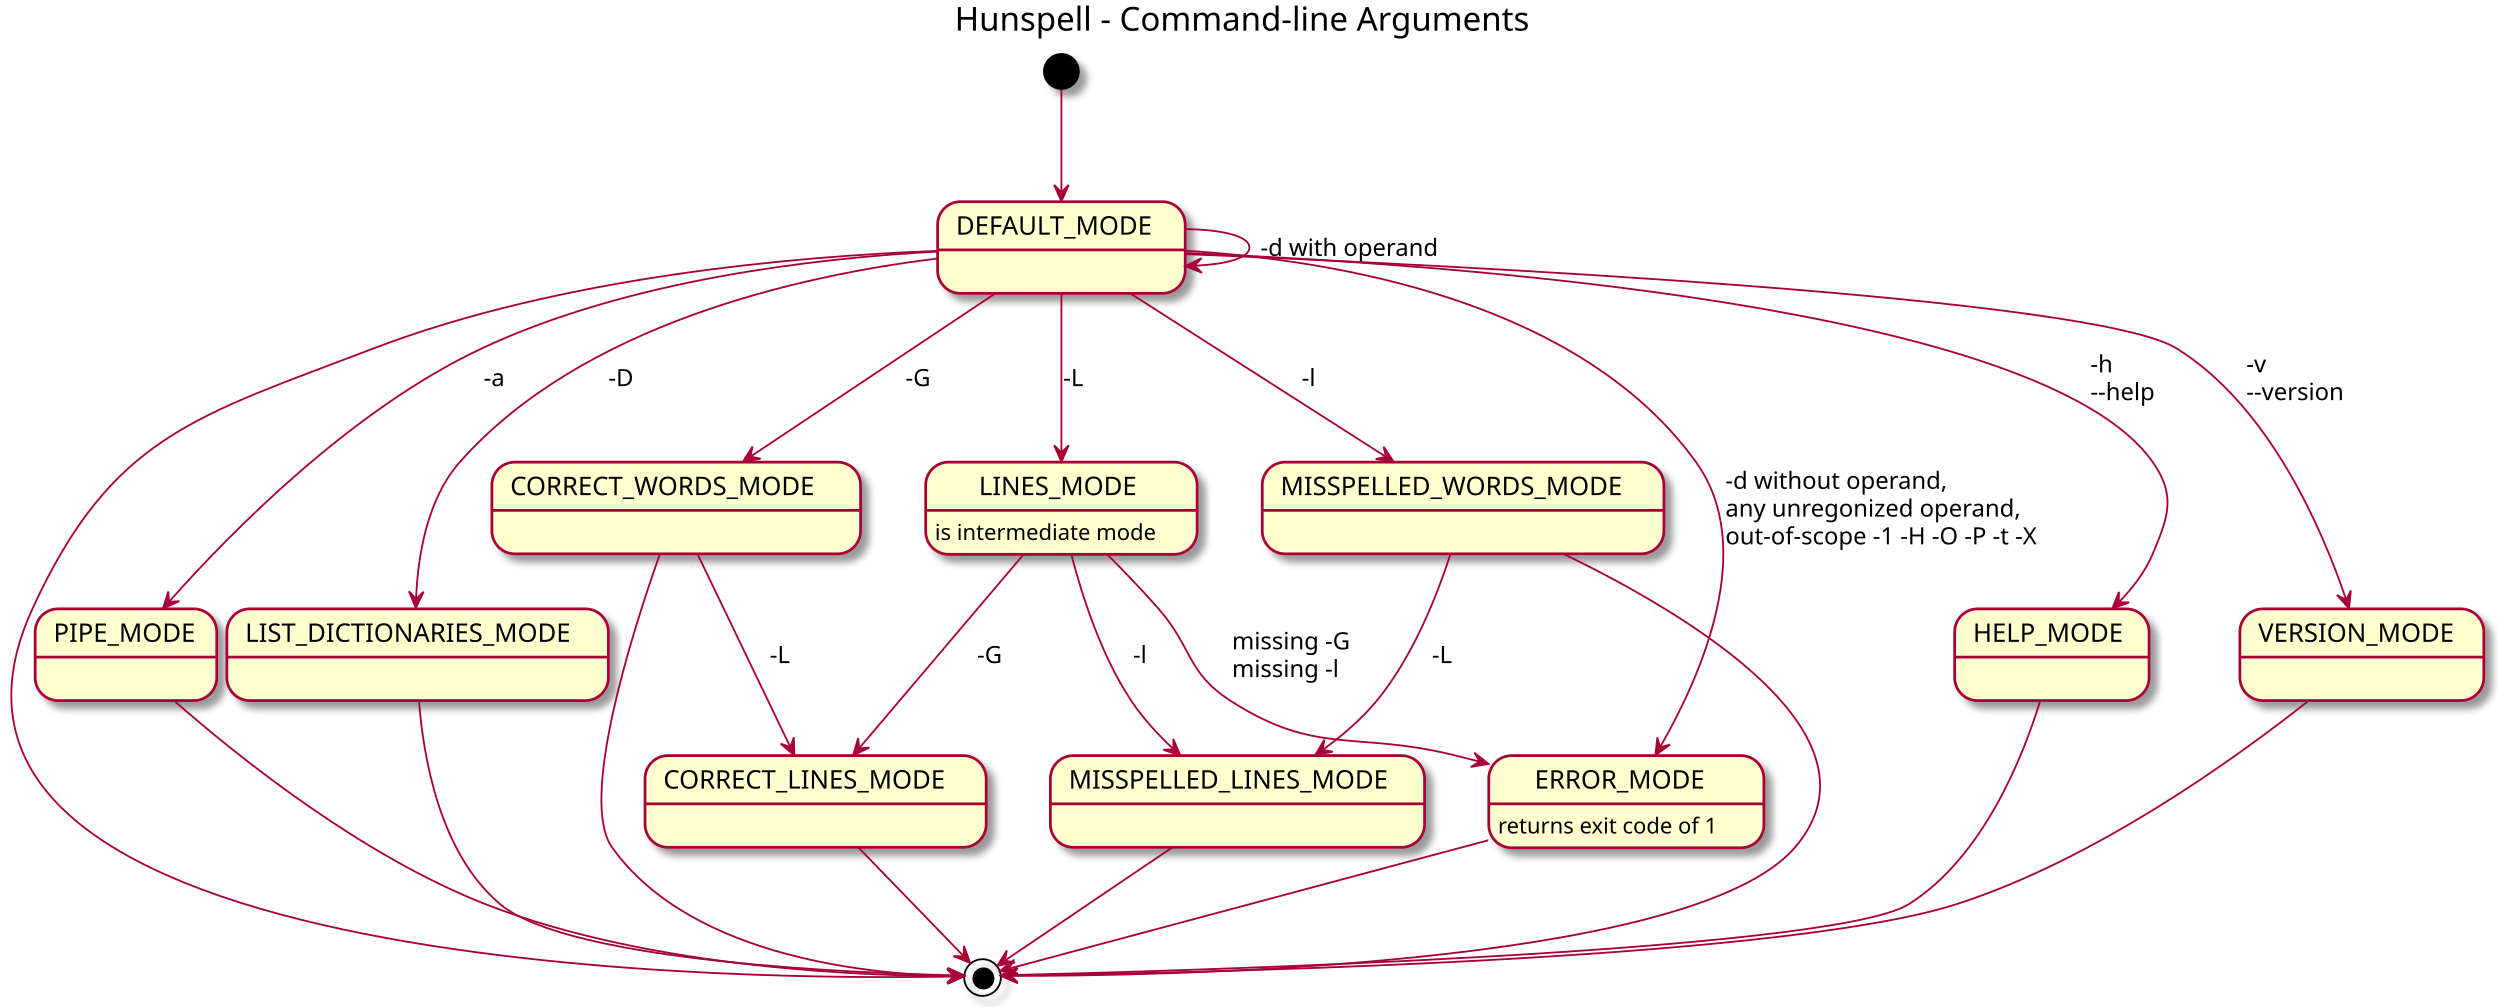
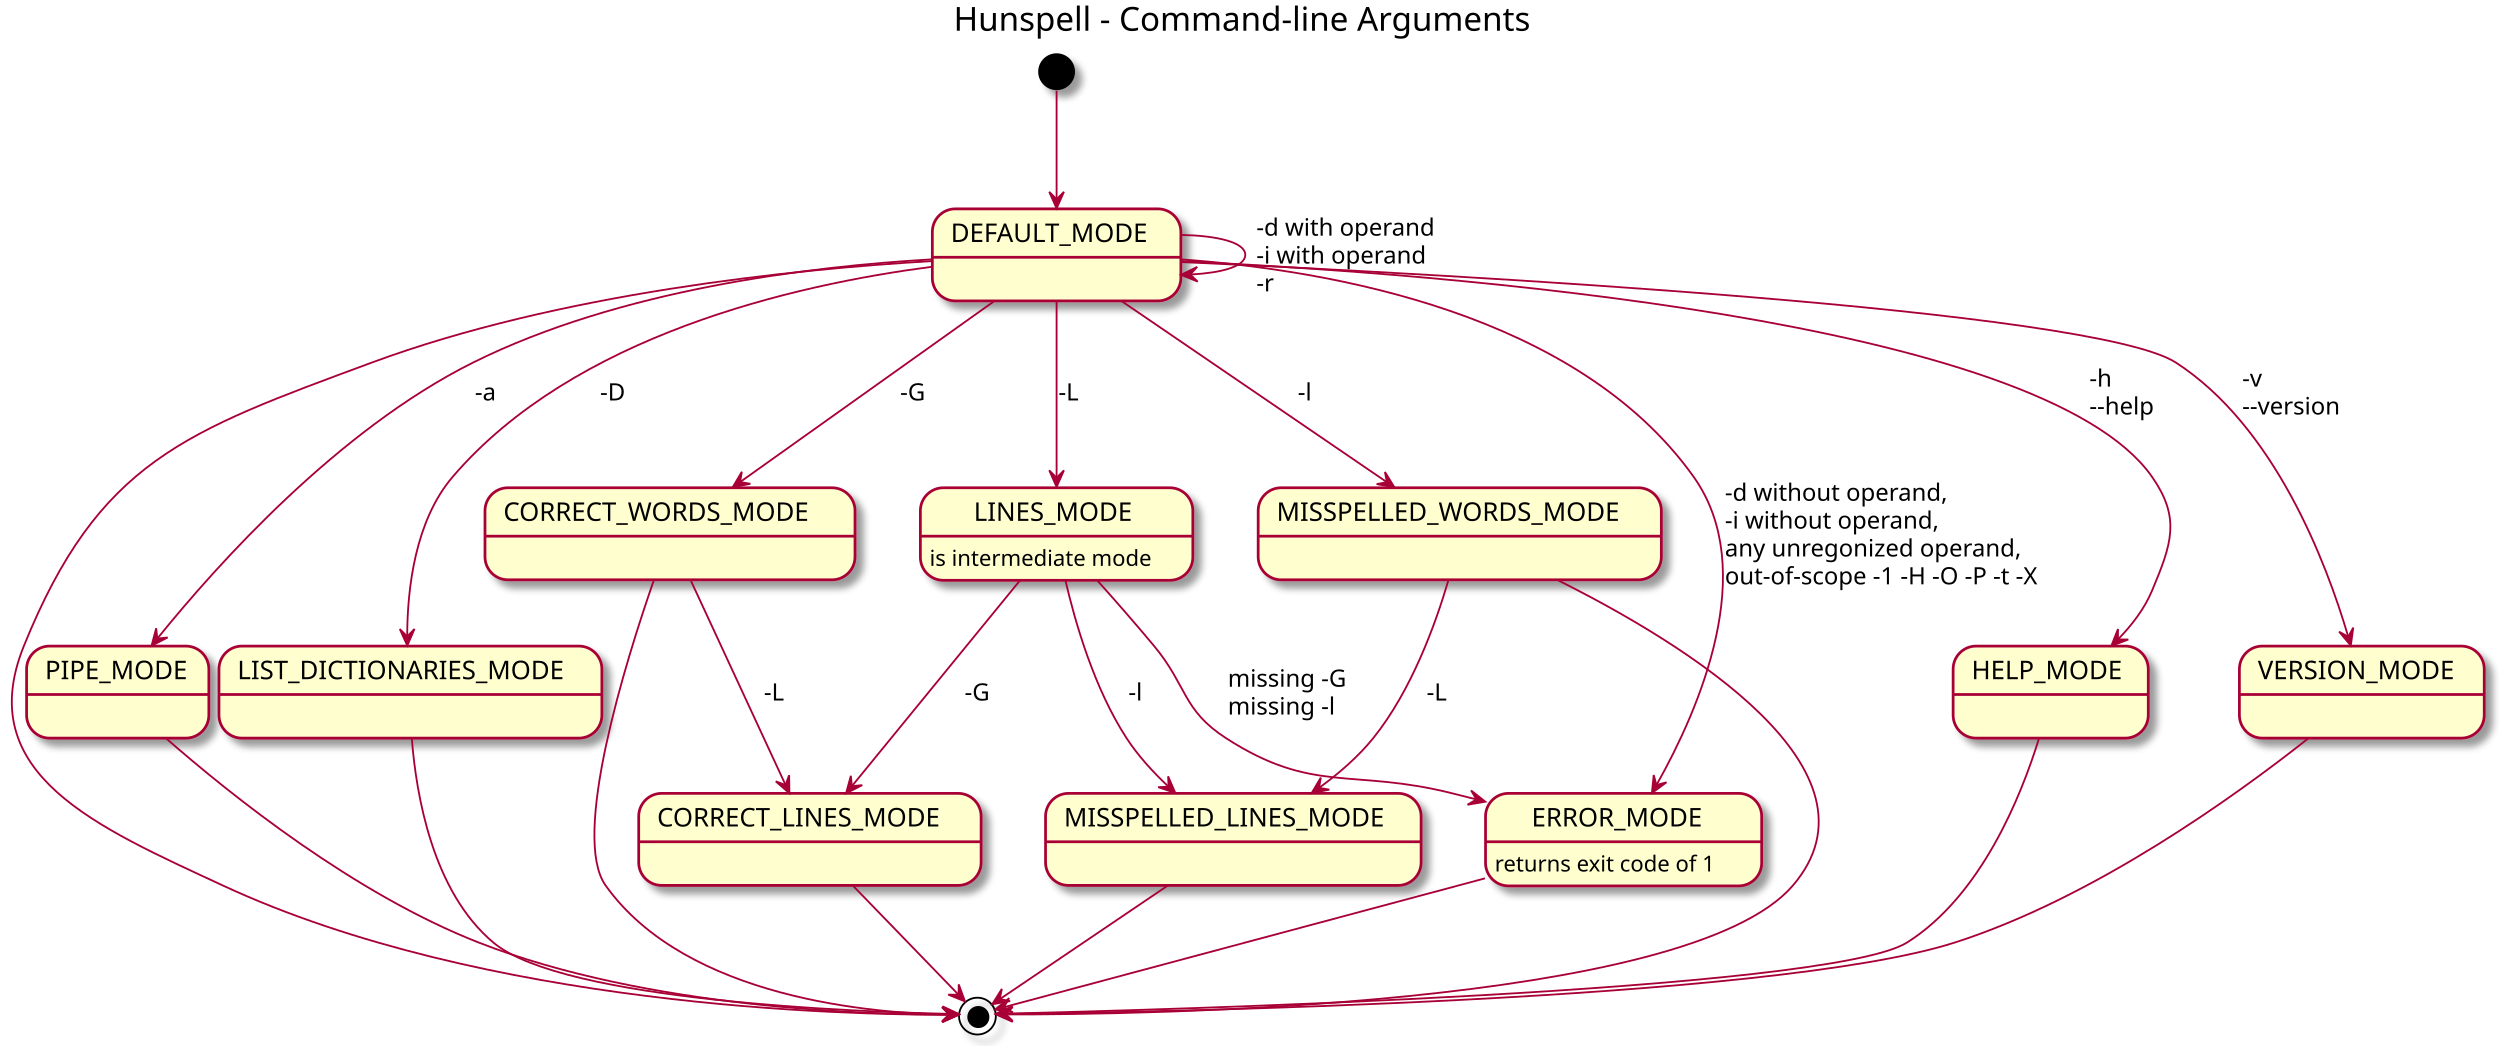
- <svg xmlns="http://www.w3.org/2000/svg" height="549px" style="width:1363px;height:549px;" version="1.1" viewBox="0 0 1363 549" width="1363px">
+ <svg xmlns="http://www.w3.org/2000/svg" height="568px" style="width:1358px;height:568px;" version="1.1" viewBox="0 0 1358 568" width="1358px">
  <defs>
    <filter height="300%" id="f1" width="300%" x="-1" y="-1">
      <feGaussianBlur result="blurOut" stdDeviation="2.0" />
      <feColorMatrix in="blurOut" result="blurOut2" type="matrix" values="0 0 0 0 0 0 0 0 0 0 0 0 0 0 0 0 0 0 .4 0" />
      <feOffset dx="4.0" dy="4.0" in="blurOut2" result="blurOut3" />
      <feBlend in="SourceGraphic" in2="blurOut3" mode="normal" />
    </filter>
  </defs>
  <g>
-     <text fill="#000000" font-family="sans-serif" font-size="18" lengthAdjust="spacingAndGlyphs" textLength="331" x="520.5" y="16.708">Hunspell - Command-line Arguments</text>
-     <ellipse cx="578.676" cy="38.953" fill="#000000" filter="url(#f1)" rx="10" ry="10" style="stroke: none; stroke-width: 1.0;" />
-     <rect fill="#FEFECE" filter="url(#f1)" height="50" rx="12.5" ry="12.5" style="stroke: #A80036; stroke-width: 1.5;" width="135" x="511.176" y="109.953" />
-     <line style="stroke: #A80036; stroke-width: 1.5;" x1="511.176" x2="646.176" y1="136.25" y2="136.25" />
-     <text fill="#000000" font-family="sans-serif" font-size="14" lengthAdjust="spacingAndGlyphs" textLength="115" x="521.176" y="127.948">DEFAULT_MODE</text>
-     <ellipse cx="535.676" cy="532.953" fill="none" filter="url(#f1)" rx="10" ry="10" style="stroke: #000000; stroke-width: 1.0;" />
-     <ellipse cx="536.176" cy="533.453" fill="#000000" rx="6" ry="6" style="stroke: none; stroke-width: 1.0;" />
-     <rect fill="#FEFECE" filter="url(#f1)" height="50" rx="12.5" ry="12.5" style="stroke: #A80036; stroke-width: 1.5;" width="99" x="19.176" y="331.953" />
-     <line style="stroke: #A80036; stroke-width: 1.5;" x1="19.176" x2="118.176" y1="358.25" y2="358.25" />
-     <text fill="#000000" font-family="sans-serif" font-size="14" lengthAdjust="spacingAndGlyphs" textLength="79" x="29.176" y="349.948">PIPE_MODE</text>
-     <rect fill="#FEFECE" filter="url(#f1)" height="50" rx="12.5" ry="12.5" style="stroke: #A80036; stroke-width: 1.5;" width="208" x="123.676" y="331.953" />
-     <line style="stroke: #A80036; stroke-width: 1.5;" x1="123.676" x2="331.676" y1="358.25" y2="358.25" />
-     <text fill="#000000" font-family="sans-serif" font-size="14" lengthAdjust="spacingAndGlyphs" textLength="188" x="133.676" y="349.948">LIST_DICTIONARIES_MODE</text>
-     <rect fill="#FEFECE" filter="url(#f1)" height="50" rx="12.5" ry="12.5" style="stroke: #A80036; stroke-width: 1.5;" width="201" x="268.176" y="251.953" />
-     <line style="stroke: #A80036; stroke-width: 1.5;" x1="268.176" x2="469.176" y1="278.25" y2="278.25" />
-     <text fill="#000000" font-family="sans-serif" font-size="14" lengthAdjust="spacingAndGlyphs" textLength="181" x="278.176" y="269.948">CORRECT_WORDS_MODE</text>
-     <rect fill="#FEFECE" filter="url(#f1)" height="50" rx="12.5" ry="12.5" style="stroke: #A80036; stroke-width: 1.5;" width="186" x="351.676" y="411.953" />
-     <line style="stroke: #A80036; stroke-width: 1.5;" x1="351.676" x2="537.676" y1="438.25" y2="438.25" />
-     <text fill="#000000" font-family="sans-serif" font-size="14" lengthAdjust="spacingAndGlyphs" textLength="166" x="361.676" y="429.948">CORRECT_LINES_MODE</text>
-     <rect fill="#FEFECE" filter="url(#f1)" height="50" rx="12.5" ry="12.5" style="stroke: #A80036; stroke-width: 1.5;" width="219" x="688.176" y="251.953" />
-     <line style="stroke: #A80036; stroke-width: 1.5;" x1="688.176" x2="907.176" y1="278.25" y2="278.25" />
-     <text fill="#000000" font-family="sans-serif" font-size="14" lengthAdjust="spacingAndGlyphs" textLength="199" x="698.176" y="269.948">MISSPELLED_WORDS_MODE</text>
-     <rect fill="#FEFECE" filter="url(#f1)" height="50" rx="12.5" ry="12.5" style="stroke: #A80036; stroke-width: 1.5;" width="204" x="572.676" y="411.953" />
-     <line style="stroke: #A80036; stroke-width: 1.5;" x1="572.676" x2="776.676" y1="438.25" y2="438.25" />
-     <text fill="#000000" font-family="sans-serif" font-size="14" lengthAdjust="spacingAndGlyphs" textLength="184" x="582.676" y="429.948">MISSPELLED_LINES_MODE</text>
-     <rect fill="#FEFECE" filter="url(#f1)" height="50.266" rx="12.5" ry="12.5" style="stroke: #A80036; stroke-width: 1.5;" width="148" x="504.676" y="251.953" />
-     <line style="stroke: #A80036; stroke-width: 1.5;" x1="504.676" x2="652.676" y1="278.25" y2="278.25" />
-     <text fill="#000000" font-family="sans-serif" font-size="14" lengthAdjust="spacingAndGlyphs" textLength="90" x="533.676" y="269.948">LINES_MODE</text>
-     <text fill="#000000" font-family="sans-serif" font-size="12" lengthAdjust="spacingAndGlyphs" textLength="128" x="509.676" y="294.389">is intermediate mode</text>
-     <rect fill="#FEFECE" filter="url(#f1)" height="50.266" rx="12.5" ry="12.5" style="stroke: #A80036; stroke-width: 1.5;" width="150" x="811.676" y="411.953" />
-     <line style="stroke: #A80036; stroke-width: 1.5;" x1="811.676" x2="961.676" y1="438.25" y2="438.25" />
-     <text fill="#000000" font-family="sans-serif" font-size="14" lengthAdjust="spacingAndGlyphs" textLength="100" x="836.676" y="429.948">ERROR_MODE</text>
-     <text fill="#000000" font-family="sans-serif" font-size="12" lengthAdjust="spacingAndGlyphs" textLength="130" x="816.676" y="454.389">returns exit code of 1</text>
-     <rect fill="#FEFECE" filter="url(#f1)" height="50" rx="12.5" ry="12.5" style="stroke: #A80036; stroke-width: 1.5;" width="106" x="1065.68" y="331.953" />
-     <line style="stroke: #A80036; stroke-width: 1.5;" x1="1065.68" x2="1171.68" y1="358.25" y2="358.25" />
-     <text fill="#000000" font-family="sans-serif" font-size="14" lengthAdjust="spacingAndGlyphs" textLength="86" x="1075.68" y="349.948">HELP_MODE</text>
-     <rect fill="#FEFECE" filter="url(#f1)" height="50" rx="12.5" ry="12.5" style="stroke: #A80036; stroke-width: 1.5;" width="133" x="1221.18" y="331.953" />
-     <line style="stroke: #A80036; stroke-width: 1.5;" x1="1221.18" x2="1354.18" y1="358.25" y2="358.25" />
-     <text fill="#000000" font-family="sans-serif" font-size="14" lengthAdjust="spacingAndGlyphs" textLength="113" x="1231.18" y="349.948">VERSION_MODE</text>
-     <path d="M578.676,48.966 C578.676,61.651 578.676,85.362 578.676,104.523 " fill="none" style="stroke: #A80036; stroke-width: 1.0;" />
-     <polygon fill="#A80036" points="578.676,109.793,582.676,100.793,578.676,104.793,574.676,100.793,578.676,109.793" style="stroke: #A80036; stroke-width: 1.0;" />
-     <path d="M646.202,124.858 C665.91,125.207 681.176,128.572 681.176,134.953 C681.176,140.736 668.639,144.041 651.619,144.87 " fill="none" style="stroke: #A80036; stroke-width: 1.0;" />
-     <polygon fill="#A80036" points="646.202,145.048,655.329,148.75,651.199,144.884,655.066,140.755,646.202,145.048" style="stroke: #A80036; stroke-width: 1.0;" />
-     <text fill="#000000" font-family="sans-serif" font-size="13" lengthAdjust="spacingAndGlyphs" textLength="102" x="687.176" y="139.52">-d with operand</text>
-     <path d="M511.071,136.772 C434.206,139.707 306.112,150.75 203.676,189.953 C106.543,227.127 61.051,237.426 17.676,331.953 C-75.55,535.12 425.101,534.325 520.266,532.372 " fill="none" style="stroke: #A80036; stroke-width: 1.0;" />
-     <polygon fill="#A80036" points="525.463,532.255,516.376,528.457,520.464,532.367,516.554,536.455,525.463,532.255" style="stroke: #A80036; stroke-width: 1.0;" />
-     <path d="M511.149,137.169 C444.97,140.685 342.671,152.438 262.676,189.953 C191.62,223.276 126.057,289.906 92.376,327.834 " fill="none" style="stroke: #A80036; stroke-width: 1.0;" />
-     <polygon fill="#A80036" points="88.822,331.862,97.775,327.758,92.129,328.112,91.775,322.466,88.822,331.862" style="stroke: #A80036; stroke-width: 1.0;" />
-     <text fill="#000000" font-family="sans-serif" font-size="13" lengthAdjust="spacingAndGlyphs" textLength="13" x="263.676" y="210.52">-a</text>
-     <path d="M94.903,382.032 C130.476,413.191 197.342,466.601 264.676,492.953 C356.814,529.013 478.285,532.216 520.472,532.154 " fill="none" style="stroke: #A80036; stroke-width: 1.0;" />
-     <polygon fill="#A80036" points="525.664,532.129,516.645,528.173,520.664,532.153,516.683,536.173,525.664,532.129" style="stroke: #A80036; stroke-width: 1.0;" />
-     <path d="M510.871,140.954 C436.015,150.216 317.31,176.629 250.676,251.953 C232.679,272.298 227.763,303.536 226.841,326.468 " fill="none" style="stroke: #A80036; stroke-width: 1.0;" />
-     <polygon fill="#A80036" points="226.697,331.52,230.952,322.638,226.84,326.522,222.956,322.409,226.697,331.52" style="stroke: #A80036; stroke-width: 1.0;" />
-     <text fill="#000000" font-family="sans-serif" font-size="13" lengthAdjust="spacingAndGlyphs" textLength="15" x="331.676" y="210.52">-D</text>
-     <path d="M228.434,382.128 C230.792,412.885 239.746,465.322 272.676,492.953 C310.717,524.873 470.594,530.687 520.636,531.729 " fill="none" style="stroke: #A80036; stroke-width: 1.0;" />
-     <polygon fill="#A80036" points="525.658,531.825,516.736,527.654,520.659,531.73,516.583,535.652,525.658,531.825" style="stroke: #A80036; stroke-width: 1.0;" />
-     <path d="M542.576,160.02 C505.614,184.661 448.258,222.899 409.624,248.654 " fill="none" style="stroke: #A80036; stroke-width: 1.0;" />
-     <polygon fill="#A80036" points="405.008,251.732,414.715,250.069,409.168,248.959,410.278,243.412,405.008,251.732" style="stroke: #A80036; stroke-width: 1.0;" />
-     <text fill="#000000" font-family="sans-serif" font-size="13" lengthAdjust="spacingAndGlyphs" textLength="15" x="493.676" y="210.52">-G</text>
-     <path d="M380.385,302.294 C393.981,330.56 416.385,377.136 430.832,407.17 " fill="none" style="stroke: #A80036; stroke-width: 1.0;" />
-     <polygon fill="#A80036" points="433.079,411.843,432.783,401.999,430.912,407.337,425.573,405.466,433.079,411.843" style="stroke: #A80036; stroke-width: 1.0;" />
-     <text fill="#000000" font-family="sans-serif" font-size="13" lengthAdjust="spacingAndGlyphs" textLength="12" x="419.676" y="361.52">-L</text>
-     <path d="M359.692,302.278 C344.163,346.21 315.621,436.588 333.676,461.953 C377.782,523.916 480.711,531.533 520.028,532.105 " fill="none" style="stroke: #A80036; stroke-width: 1.0;" />
-     <polygon fill="#A80036" points="525.353,532.144,516.383,528.078,520.353,532.107,516.323,536.077,525.353,532.144" style="stroke: #A80036; stroke-width: 1.0;" />
-     <path d="M468.111,462.16 C486.595,481.254 511.49,506.969 525.319,521.254 " fill="none" style="stroke: #A80036; stroke-width: 1.0;" />
-     <polygon fill="#A80036" points="528.911,524.965,525.526,515.716,525.433,521.372,519.777,521.28,528.911,524.965" style="stroke: #A80036; stroke-width: 1.0;" />
-     <path d="M616.324,160.02 C655.027,184.761 715.171,223.21 755.464,248.968 " fill="none" style="stroke: #A80036; stroke-width: 1.0;" />
-     <polygon fill="#A80036" points="759.787,251.732,754.358,243.515,755.574,249.039,750.049,250.255,759.787,251.732" style="stroke: #A80036; stroke-width: 1.0;" />
-     <text fill="#000000" font-family="sans-serif" font-size="13" lengthAdjust="spacingAndGlyphs" textLength="9" x="709.676" y="210.52">-l</text>
-     <path d="M790.757,302.239 C783.477,324.691 770.321,358.09 750.676,381.953 C742.412,391.992 731.85,401.048 721.247,408.75 " fill="none" style="stroke: #A80036; stroke-width: 1.0;" />
-     <polygon fill="#A80036" points="717.027,411.744,726.681,409.796,721.104,408.85,722.05,403.273,717.027,411.744" style="stroke: #A80036; stroke-width: 1.0;" />
-     <text fill="#000000" font-family="sans-serif" font-size="13" lengthAdjust="spacingAndGlyphs" textLength="12" x="780.676" y="361.52">-L</text>
-     <path d="M638.88,462.16 C608.967,482.389 568.063,510.051 547.914,523.677 " fill="none" style="stroke: #A80036; stroke-width: 1.0;" />
-     <polygon fill="#A80036" points="543.712,526.519,553.408,524.792,547.854,523.718,548.928,518.164,543.712,526.519" style="stroke: #A80036; stroke-width: 1.0;" />
-     <path d="M852.573,302.044 C923.045,336.226 1030.42,401.397 978.676,461.953 C921.741,528.592 622.33,532.16 550.96,532.052 " fill="none" style="stroke: #A80036; stroke-width: 1.0;" />
-     <polygon fill="#A80036" points="545.854,532.037,554.842,536.063,550.854,532.051,554.865,528.063,545.854,532.037" style="stroke: #A80036; stroke-width: 1.0;" />
-     <path d="M578.676,160.02 C578.676,183.96 578.676,220.733 578.676,246.426 " fill="none" style="stroke: #A80036; stroke-width: 1.0;" />
-     <polygon fill="#A80036" points="578.676,251.732,582.676,242.732,578.676,246.732,574.676,242.732,578.676,251.732" style="stroke: #A80036; stroke-width: 1.0;" />
-     <text fill="#000000" font-family="sans-serif" font-size="13" lengthAdjust="spacingAndGlyphs" textLength="12" x="579.676" y="210.52">-L</text>
-     <path d="M558.033,302.294 C533.863,330.792 493.908,377.904 468.461,407.909 " fill="none" style="stroke: #A80036; stroke-width: 1.0;" />
-     <polygon fill="#A80036" points="465.124,411.843,473.995,407.566,468.358,408.03,467.894,402.392,465.124,411.843" style="stroke: #A80036; stroke-width: 1.0;" />
-     <text fill="#000000" font-family="sans-serif" font-size="13" lengthAdjust="spacingAndGlyphs" textLength="15" x="532.676" y="361.52">-G</text>
-     <path d="M584.063,302.149 C589.749,324.235 600.206,357.124 616.676,381.953 C622.951,391.412 631.205,400.382 639.511,408.196 " fill="none" style="stroke: #A80036; stroke-width: 1.0;" />
-     <polygon fill="#A80036" points="643.584,411.937,639.662,402.903,639.902,408.555,634.25,408.795,643.584,411.937" style="stroke: #A80036; stroke-width: 1.0;" />
-     <text fill="#000000" font-family="sans-serif" font-size="13" lengthAdjust="spacingAndGlyphs" textLength="9" x="617.676" y="361.52">-l</text>
-     <path d="M603.556,302.123 C612.642,311.253 622.849,321.873 631.676,331.953 C650.244,353.155 647.007,366.655 670.676,381.953 C717.934,412.497 739.1,398.256 793.676,411.953 C797.861,413.003 802.15,414.086 806.479,415.185 " fill="none" style="stroke: #A80036; stroke-width: 1.0;" />
-     <polygon fill="#A80036" points="811.576,416.481,803.84,410.385,806.73,415.248,801.868,418.139,811.576,416.481" style="stroke: #A80036; stroke-width: 1.0;" />
-     <text fill="#000000" font-family="sans-serif" font-size="13" lengthAdjust="spacingAndGlyphs" textLength="70" x="671.676" y="354.02">missing -G</text>
-     <text fill="#000000" font-family="sans-serif" font-size="13" lengthAdjust="spacingAndGlyphs" textLength="64" x="671.676" y="369.153">missing -l</text>
-     <path d="M646.181,137.928 C789.043,143.765 1113.79,166.37 1173.68,251.953 C1186.42,270.161 1182.27,281.462 1173.68,301.953 C1169.58,311.709 1162.77,320.589 1155.31,328.204 " fill="none" style="stroke: #A80036; stroke-width: 1.0;" />
-     <polygon fill="#A80036" points="1151.61,331.84,1160.836,328.394,1155.18,328.339,1155.235,322.683,1151.61,331.84" style="stroke: #A80036; stroke-width: 1.0;" />
-     <text fill="#000000" font-family="sans-serif" font-size="13" lengthAdjust="spacingAndGlyphs" textLength="13" x="1139.68" y="203.02">-h</text>
-     <text fill="#000000" font-family="sans-serif" font-size="13" lengthAdjust="spacingAndGlyphs" textLength="38" x="1139.68" y="218.153">--help</text>
-     <path d="M1112.31,382.095 C1102.62,413.587 1080.88,467.64 1040.68,492.953 C998.257,519.665 630.738,529.733 550.928,531.615 " fill="none" style="stroke: #A80036; stroke-width: 1.0;" />
-     <polygon fill="#A80036" points="545.687,531.736,554.777,535.527,550.686,531.62,554.592,527.529,545.687,531.736" style="stroke: #A80036; stroke-width: 1.0;" />
-     <path d="M646.212,138.534 C795.033,144.708 1141.63,161.935 1186.68,189.953 C1237.12,221.326 1265.96,288.083 1279.04,326.7 " fill="none" style="stroke: #A80036; stroke-width: 1.0;" />
-     <polygon fill="#A80036" points="1280.71,331.726,1281.677,321.925,1279.138,326.98,1274.083,324.44,1280.71,331.726" style="stroke: #A80036; stroke-width: 1.0;" />
-     <text fill="#000000" font-family="sans-serif" font-size="13" lengthAdjust="spacingAndGlyphs" textLength="13" x="1224.68" y="203.02">-v</text>
-     <text fill="#000000" font-family="sans-serif" font-size="13" lengthAdjust="spacingAndGlyphs" textLength="58" x="1224.68" y="218.153">--version</text>
-     <path d="M1258.49,382.173 C1218.22,414.018 1142.01,468.75 1066.68,492.953 C966.967,524.985 627.745,530.867 551.136,531.795 " fill="none" style="stroke: #A80036; stroke-width: 1.0;" />
-     <polygon fill="#A80036" points="545.692,531.858,554.737,535.755,550.692,531.801,554.646,527.756,545.692,531.858" style="stroke: #A80036; stroke-width: 1.0;" />
-     <path d="M646.498,136.718 C727.893,141.731 861.314,163.881 924.676,251.953 C958.267,298.642 927.554,368.31 905.186,407.15 " fill="none" style="stroke: #A80036; stroke-width: 1.0;" />
-     <polygon fill="#A80036" points="902.504,411.73,910.502,405.983,905.029,407.415,903.598,401.942,902.504,411.73" style="stroke: #A80036; stroke-width: 1.0;" />
-     <text fill="#000000" font-family="sans-serif" font-size="13" lengthAdjust="spacingAndGlyphs" textLength="127" x="940.676" y="266.52">-d without operand,</text>
-     <text fill="#000000" font-family="sans-serif" font-size="13" lengthAdjust="spacingAndGlyphs" textLength="169" x="940.676" y="281.653">any unregonized operand,</text>
-     <text fill="#000000" font-family="sans-serif" font-size="13" lengthAdjust="spacingAndGlyphs" textLength="186" x="940.676" y="296.786">out-of-scope -1 -H -O -P -t -X</text>
-     <path d="M811.378,458.118 C726.208,480.928 593.69,516.417 550.106,528.089 " fill="none" style="stroke: #A80036; stroke-width: 1.0;" />
-     <polygon fill="#A80036" points="545.241,529.392,554.97,530.926,550.071,528.097,552.899,523.198,545.241,529.392" style="stroke: #A80036; stroke-width: 1.0;" />
+     <text fill="#000000" font-family="sans-serif" font-size="18" lengthAdjust="spacingAndGlyphs" textLength="331" x="518" y="16.708">Hunspell - Command-line Arguments</text>
+     <ellipse cx="573.943" cy="38.953" fill="#000000" filter="url(#f1)" rx="10" ry="10" style="stroke: none; stroke-width: 1.0;" />
+     <rect fill="#FEFECE" filter="url(#f1)" height="50" rx="12.5" ry="12.5" style="stroke: #A80036; stroke-width: 1.5;" width="135" x="506.443" y="113.453" />
+     <line style="stroke: #A80036; stroke-width: 1.5;" x1="506.443" x2="641.443" y1="139.75" y2="139.75" />
+     <text fill="#000000" font-family="sans-serif" font-size="14" lengthAdjust="spacingAndGlyphs" textLength="115" x="516.443" y="131.448">DEFAULT_MODE</text>
+     <ellipse cx="530.943" cy="551.953" fill="none" filter="url(#f1)" rx="10" ry="10" style="stroke: #000000; stroke-width: 1.0;" />
+     <ellipse cx="531.443" cy="552.453" fill="#000000" rx="6" ry="6" style="stroke: none; stroke-width: 1.0;" />
+     <rect fill="#FEFECE" filter="url(#f1)" height="50" rx="12.5" ry="12.5" style="stroke: #A80036; stroke-width: 1.5;" width="99" x="14.443" y="350.953" />
+     <line style="stroke: #A80036; stroke-width: 1.5;" x1="14.443" x2="113.443" y1="377.25" y2="377.25" />
+     <text fill="#000000" font-family="sans-serif" font-size="14" lengthAdjust="spacingAndGlyphs" textLength="79" x="24.443" y="368.948">PIPE_MODE</text>
+     <rect fill="#FEFECE" filter="url(#f1)" height="50" rx="12.5" ry="12.5" style="stroke: #A80036; stroke-width: 1.5;" width="208" x="118.943" y="350.953" />
+     <line style="stroke: #A80036; stroke-width: 1.5;" x1="118.943" x2="326.943" y1="377.25" y2="377.25" />
+     <text fill="#000000" font-family="sans-serif" font-size="14" lengthAdjust="spacingAndGlyphs" textLength="188" x="128.943" y="368.948">LIST_DICTIONARIES_MODE</text>
+     <rect fill="#FEFECE" filter="url(#f1)" height="50" rx="12.5" ry="12.5" style="stroke: #A80036; stroke-width: 1.5;" width="201" x="263.443" y="264.953" />
+     <line style="stroke: #A80036; stroke-width: 1.5;" x1="263.443" x2="464.443" y1="291.25" y2="291.25" />
+     <text fill="#000000" font-family="sans-serif" font-size="14" lengthAdjust="spacingAndGlyphs" textLength="181" x="273.443" y="282.948">CORRECT_WORDS_MODE</text>
+     <rect fill="#FEFECE" filter="url(#f1)" height="50" rx="12.5" ry="12.5" style="stroke: #A80036; stroke-width: 1.5;" width="186" x="346.943" y="430.953" />
+     <line style="stroke: #A80036; stroke-width: 1.5;" x1="346.943" x2="532.943" y1="457.25" y2="457.25" />
+     <text fill="#000000" font-family="sans-serif" font-size="14" lengthAdjust="spacingAndGlyphs" textLength="166" x="356.943" y="448.948">CORRECT_LINES_MODE</text>
+     <rect fill="#FEFECE" filter="url(#f1)" height="50" rx="12.5" ry="12.5" style="stroke: #A80036; stroke-width: 1.5;" width="219" x="683.443" y="264.953" />
+     <line style="stroke: #A80036; stroke-width: 1.5;" x1="683.443" x2="902.443" y1="291.25" y2="291.25" />
+     <text fill="#000000" font-family="sans-serif" font-size="14" lengthAdjust="spacingAndGlyphs" textLength="199" x="693.443" y="282.948">MISSPELLED_WORDS_MODE</text>
+     <rect fill="#FEFECE" filter="url(#f1)" height="50" rx="12.5" ry="12.5" style="stroke: #A80036; stroke-width: 1.5;" width="204" x="567.943" y="430.953" />
+     <line style="stroke: #A80036; stroke-width: 1.5;" x1="567.943" x2="771.943" y1="457.25" y2="457.25" />
+     <text fill="#000000" font-family="sans-serif" font-size="14" lengthAdjust="spacingAndGlyphs" textLength="184" x="577.943" y="448.948">MISSPELLED_LINES_MODE</text>
+     <rect fill="#FEFECE" filter="url(#f1)" height="50.266" rx="12.5" ry="12.5" style="stroke: #A80036; stroke-width: 1.5;" width="148" x="499.943" y="264.953" />
+     <line style="stroke: #A80036; stroke-width: 1.5;" x1="499.943" x2="647.943" y1="291.25" y2="291.25" />
+     <text fill="#000000" font-family="sans-serif" font-size="14" lengthAdjust="spacingAndGlyphs" textLength="90" x="528.943" y="282.948">LINES_MODE</text>
+     <text fill="#000000" font-family="sans-serif" font-size="12" lengthAdjust="spacingAndGlyphs" textLength="128" x="504.943" y="307.389">is intermediate mode</text>
+     <rect fill="#FEFECE" filter="url(#f1)" height="50.266" rx="12.5" ry="12.5" style="stroke: #A80036; stroke-width: 1.5;" width="150" x="806.943" y="430.953" />
+     <line style="stroke: #A80036; stroke-width: 1.5;" x1="806.943" x2="956.943" y1="457.25" y2="457.25" />
+     <text fill="#000000" font-family="sans-serif" font-size="14" lengthAdjust="spacingAndGlyphs" textLength="100" x="831.943" y="448.948">ERROR_MODE</text>
+     <text fill="#000000" font-family="sans-serif" font-size="12" lengthAdjust="spacingAndGlyphs" textLength="130" x="811.943" y="473.389">returns exit code of 1</text>
+     <rect fill="#FEFECE" filter="url(#f1)" height="50" rx="12.5" ry="12.5" style="stroke: #A80036; stroke-width: 1.5;" width="106" x="1060.94" y="350.953" />
+     <line style="stroke: #A80036; stroke-width: 1.5;" x1="1060.94" x2="1166.94" y1="377.25" y2="377.25" />
+     <text fill="#000000" font-family="sans-serif" font-size="14" lengthAdjust="spacingAndGlyphs" textLength="86" x="1070.94" y="368.948">HELP_MODE</text>
+     <rect fill="#FEFECE" filter="url(#f1)" height="50" rx="12.5" ry="12.5" style="stroke: #A80036; stroke-width: 1.5;" width="133" x="1216.44" y="350.953" />
+     <line style="stroke: #A80036; stroke-width: 1.5;" x1="1216.44" x2="1349.44" y1="377.25" y2="377.25" />
+     <text fill="#000000" font-family="sans-serif" font-size="14" lengthAdjust="spacingAndGlyphs" textLength="113" x="1226.44" y="368.948">VERSION_MODE</text>
+     <path d="M573.943,49.302 C573.943,62.69 573.943,87.921 573.943,107.97 " fill="none" style="stroke: #A80036; stroke-width: 1.0;" />
+     <polygon fill="#A80036" points="573.943,113.209,577.943,104.209,573.943,108.209,569.943,104.209,573.943,113.209" style="stroke: #A80036; stroke-width: 1.0;" />
+     <path d="M641.469,127.611 C661.177,127.985 676.443,131.599 676.443,138.453 C676.443,144.664 663.905,148.215 646.886,149.105 " fill="none" style="stroke: #A80036; stroke-width: 1.0;" />
+     <polygon fill="#A80036" points="641.469,149.295,650.604,152.976,646.466,149.119,650.323,144.981,641.469,149.295" style="stroke: #A80036; stroke-width: 1.0;" />
+     <text fill="#000000" font-family="sans-serif" font-size="13" lengthAdjust="spacingAndGlyphs" textLength="102" x="682.443" y="128.02">-d with operand</text>
+     <text fill="#000000" font-family="sans-serif" font-size="13" lengthAdjust="spacingAndGlyphs" textLength="98" x="682.443" y="143.153">-i with operand</text>
+     <text fill="#000000" font-family="sans-serif" font-size="13" lengthAdjust="spacingAndGlyphs" textLength="10" x="682.443" y="158.286">-r</text>
+     <path d="M506.409,141.806 C430.28,146.283 303.845,159.273 201.943,196.953 C100.314,234.532 53.578,250.507 12.943,350.953 C-15.226,420.586 52.822,449.302 120.943,480.953 C263.396,547.142 459.79,551.388 515.6,551.17 " fill="none" style="stroke: #A80036; stroke-width: 1.0;" />
+     <polygon fill="#A80036" points="520.845,551.134,511.818,547.196,515.845,551.168,511.873,555.196,520.845,551.134" style="stroke: #A80036; stroke-width: 1.0;" />
+     <path d="M506.182,140.882 C439.551,144.719 336.544,157.295 256.943,196.953 C183.725,233.431 118.316,306.239 85.749,346.516 " fill="none" style="stroke: #A80036; stroke-width: 1.0;" />
+     <polygon fill="#A80036" points="82.321,350.785,91.074,346.271,85.451,346.886,84.836,341.263,82.321,350.785" style="stroke: #A80036; stroke-width: 1.0;" />
+     <text fill="#000000" font-family="sans-serif" font-size="13" lengthAdjust="spacingAndGlyphs" textLength="13" x="257.943" y="217.52">-a</text>
+     <path d="M90.169,401.032 C125.742,432.191 192.609,485.601 259.943,511.953 C352.081,548.013 473.552,551.216 515.738,551.154 " fill="none" style="stroke: #A80036; stroke-width: 1.0;" />
+     <polygon fill="#A80036" points="520.931,551.129,511.912,547.173,515.931,551.153,511.95,555.173,520.931,551.129" style="stroke: #A80036; stroke-width: 1.0;" />
+     <path d="M506.121,144.919 C430.963,154.748 311.709,182.219 245.943,258.953 C225.487,282.821 221.273,319.633 221.189,345.367 " fill="none" style="stroke: #A80036; stroke-width: 1.0;" />
+     <polygon fill="#A80036" points="221.23,350.682,225.161,341.651,221.191,345.682,217.161,341.713,221.23,350.682" style="stroke: #A80036; stroke-width: 1.0;" />
+     <text fill="#000000" font-family="sans-serif" font-size="13" lengthAdjust="spacingAndGlyphs" textLength="15" x="325.943" y="217.52">-D</text>
+     <path d="M223.701,401.128 C226.058,431.885 235.013,484.322 267.943,511.953 C305.983,543.873 465.861,549.687 515.903,550.729 " fill="none" style="stroke: #A80036; stroke-width: 1.0;" />
+     <polygon fill="#A80036" points="520.925,550.825,512.003,546.654,515.926,550.73,511.85,554.652,520.925,550.825" style="stroke: #A80036; stroke-width: 1.0;" />
+     <path d="M540.203,163.473 C502.504,190.311 441.601,233.668 402.17,261.739 " fill="none" style="stroke: #A80036; stroke-width: 1.0;" />
+     <polygon fill="#A80036" points="397.948,264.745,407.599,262.783,402.021,261.845,402.959,256.267,397.948,264.745" style="stroke: #A80036; stroke-width: 1.0;" />
+     <text fill="#000000" font-family="sans-serif" font-size="13" lengthAdjust="spacingAndGlyphs" textLength="15" x="488.943" y="217.52">-G</text>
+     <path d="M375.157,315.152 C388.836,344.669 411.936,394.516 426.539,426.028 " fill="none" style="stroke: #A80036; stroke-width: 1.0;" />
+     <polygon fill="#A80036" points="428.807,430.922,428.653,421.075,426.705,426.385,421.394,424.438,428.807,430.922" style="stroke: #A80036; stroke-width: 1.0;" />
+     <text fill="#000000" font-family="sans-serif" font-size="13" lengthAdjust="spacingAndGlyphs" textLength="12" x="414.943" y="380.52">-L</text>
+     <path d="M355.217,315.019 C339.598,359.983 310.173,454.584 328.943,480.953 C373.049,542.916 475.977,550.533 515.295,551.105 " fill="none" style="stroke: #A80036; stroke-width: 1.0;" />
+     <polygon fill="#A80036" points="520.62,551.144,511.65,547.078,515.62,551.107,511.591,555.077,520.62,551.144" style="stroke: #A80036; stroke-width: 1.0;" />
+     <path d="M463.378,481.16 C481.862,500.254 506.757,525.969 520.585,540.254 " fill="none" style="stroke: #A80036; stroke-width: 1.0;" />
+     <polygon fill="#A80036" points="524.178,543.965,520.791,534.717,520.7,540.373,515.044,540.282,524.178,543.965" style="stroke: #A80036; stroke-width: 1.0;" />
+     <path d="M609.129,163.473 C648.523,190.365 712.214,233.843 753.327,261.909 " fill="none" style="stroke: #A80036; stroke-width: 1.0;" />
+     <polygon fill="#A80036" points="757.481,264.745,752.303,256.367,753.352,261.926,747.793,262.974,757.481,264.745" style="stroke: #A80036; stroke-width: 1.0;" />
+     <text fill="#000000" font-family="sans-serif" font-size="13" lengthAdjust="spacingAndGlyphs" textLength="9" x="704.943" y="217.52">-l</text>
+     <path d="M786.739,315.29 C779.777,339.038 766.665,375.245 745.943,400.953 C737.783,411.077 727.26,420.164 716.661,427.869 " fill="none" style="stroke: #A80036; stroke-width: 1.0;" />
+     <polygon fill="#A80036" points="712.441,430.864,722.096,428.918,716.519,427.971,717.466,422.394,712.441,430.864" style="stroke: #A80036; stroke-width: 1.0;" />
+     <text fill="#000000" font-family="sans-serif" font-size="13" lengthAdjust="spacingAndGlyphs" textLength="12" x="774.943" y="380.52">-L</text>
+     <path d="M634.147,481.16 C604.234,501.389 563.33,529.051 543.181,542.677 " fill="none" style="stroke: #A80036; stroke-width: 1.0;" />
+     <polygon fill="#A80036" points="538.979,545.519,548.675,543.792,543.121,542.718,544.195,537.164,538.979,545.519" style="stroke: #A80036; stroke-width: 1.0;" />
+     <path d="M846.003,315.057 C916.704,350.382 1027.06,418.779 973.943,480.953 C917.007,547.592 617.597,551.16 546.226,551.052 " fill="none" style="stroke: #A80036; stroke-width: 1.0;" />
+     <polygon fill="#A80036" points="541.121,551.037,550.11,555.063,546.121,551.051,550.132,547.063,541.121,551.037" style="stroke: #A80036; stroke-width: 1.0;" />
+     <path d="M573.943,163.473 C573.943,189.581 573.943,231.323 573.943,259.416 " fill="none" style="stroke: #A80036; stroke-width: 1.0;" />
+     <polygon fill="#A80036" points="573.943,264.496,577.943,255.496,573.943,259.496,569.943,255.496,573.943,264.496" style="stroke: #A80036; stroke-width: 1.0;" />
+     <text fill="#000000" font-family="sans-serif" font-size="13" lengthAdjust="spacingAndGlyphs" textLength="12" x="574.943" y="217.52">-L</text>
+     <path d="M554.171,315.152 C529.855,344.912 488.653,395.338 462.944,426.802 " fill="none" style="stroke: #A80036; stroke-width: 1.0;" />
+     <polygon fill="#A80036" points="459.578,430.922,468.37,426.483,462.741,427.05,462.174,421.422,459.578,430.922" style="stroke: #A80036; stroke-width: 1.0;" />
+     <text fill="#000000" font-family="sans-serif" font-size="13" lengthAdjust="spacingAndGlyphs" textLength="15" x="523.943" y="380.52">-G</text>
+     <path d="M578.731,315.208 C584.138,338.566 594.532,374.196 611.943,400.953 C618.069,410.368 626.187,419.269 634.402,427.028 " fill="none" style="stroke: #A80036; stroke-width: 1.0;" />
+     <polygon fill="#A80036" points="638.435,430.742,634.524,421.703,634.757,427.355,629.105,427.588,638.435,430.742" style="stroke: #A80036; stroke-width: 1.0;" />
+     <text fill="#000000" font-family="sans-serif" font-size="13" lengthAdjust="spacingAndGlyphs" textLength="9" x="612.943" y="380.52">-l</text>
+     <path d="M595.947,315.181 C605.611,325.996 616.999,338.977 626.943,350.953 C644.947,372.635 642.274,385.655 665.943,400.953 C713.201,431.497 734.367,417.256 788.943,430.953 C793.128,432.003 797.417,433.086 801.746,434.185 " fill="none" style="stroke: #A80036; stroke-width: 1.0;" />
+     <polygon fill="#A80036" points="806.843,435.481,799.107,429.385,801.997,434.248,797.135,437.139,806.843,435.481" style="stroke: #A80036; stroke-width: 1.0;" />
+     <text fill="#000000" font-family="sans-serif" font-size="13" lengthAdjust="spacingAndGlyphs" textLength="70" x="666.943" y="373.02">missing -G</text>
+     <text fill="#000000" font-family="sans-serif" font-size="13" lengthAdjust="spacingAndGlyphs" textLength="64" x="666.943" y="388.153">missing -l</text>
+     <path d="M641.707,141.876 C784.688,148.648 1109.03,173.328 1168.94,258.953 C1184.74,281.53 1179.6,295.544 1168.94,320.953 C1164.85,330.709 1158.04,339.589 1150.58,347.204 " fill="none" style="stroke: #A80036; stroke-width: 1.0;" />
+     <polygon fill="#A80036" points="1146.87,350.84,1156.096,347.394,1150.44,347.339,1150.495,341.683,1146.87,350.84" style="stroke: #A80036; stroke-width: 1.0;" />
+     <text fill="#000000" font-family="sans-serif" font-size="13" lengthAdjust="spacingAndGlyphs" textLength="13" x="1134.94" y="210.02">-h</text>
+     <text fill="#000000" font-family="sans-serif" font-size="13" lengthAdjust="spacingAndGlyphs" textLength="38" x="1134.94" y="225.153">--help</text>
+     <path d="M1107.58,401.095 C1097.88,432.587 1076.14,486.64 1035.94,511.953 C993.524,538.665 626.004,548.733 546.195,550.615 " fill="none" style="stroke: #A80036; stroke-width: 1.0;" />
+     <polygon fill="#A80036" points="540.954,550.736,550.044,554.527,545.953,550.62,549.859,546.529,540.954,550.736" style="stroke: #A80036; stroke-width: 1.0;" />
+     <path d="M641.548,142.342 C790.514,149.207 1137.38,168.109 1181.94,196.953 C1235.4,231.555 1263.51,304.945 1275.56,345.857 " fill="none" style="stroke: #A80036; stroke-width: 1.0;" />
+     <polygon fill="#A80036" points="1276.95,350.68,1278.297,340.924,1275.563,345.876,1270.611,343.143,1276.95,350.68" style="stroke: #A80036; stroke-width: 1.0;" />
+     <text fill="#000000" font-family="sans-serif" font-size="13" lengthAdjust="spacingAndGlyphs" textLength="13" x="1217.94" y="210.02">-v</text>
+     <text fill="#000000" font-family="sans-serif" font-size="13" lengthAdjust="spacingAndGlyphs" textLength="58" x="1217.94" y="225.153">--version</text>
+     <path d="M1253.76,401.173 C1213.49,433.018 1137.28,487.75 1061.94,511.953 C962.234,543.985 623.011,549.867 546.403,550.795 " fill="none" style="stroke: #A80036; stroke-width: 1.0;" />
+     <polygon fill="#A80036" points="540.959,550.858,550.005,554.753,545.959,550.8,549.912,546.753,540.959,550.858" style="stroke: #A80036; stroke-width: 1.0;" />
+     <path d="M641.475,140.905 C722.905,146.726 856.694,170.193 919.943,258.953 C955.895,309.406 923.122,384.95 900.064,425.955 " fill="none" style="stroke: #A80036; stroke-width: 1.0;" />
+     <polygon fill="#A80036" points="897.305,430.78,905.244,424.951,899.786,426.439,898.298,420.981,897.305,430.78" style="stroke: #A80036; stroke-width: 1.0;" />
+     <text fill="#000000" font-family="sans-serif" font-size="13" lengthAdjust="spacingAndGlyphs" textLength="127" x="936.943" y="272.02">-d without operand,</text>
+     <text fill="#000000" font-family="sans-serif" font-size="13" lengthAdjust="spacingAndGlyphs" textLength="123" x="936.943" y="287.153">-i without operand,</text>
+     <text fill="#000000" font-family="sans-serif" font-size="13" lengthAdjust="spacingAndGlyphs" textLength="169" x="936.943" y="302.286">any unregonized operand,</text>
+     <text fill="#000000" font-family="sans-serif" font-size="13" lengthAdjust="spacingAndGlyphs" textLength="186" x="936.943" y="317.418">out-of-scope -1 -H -O -P -t -X</text>
+     <path d="M806.645,477.118 C721.475,499.928 588.957,535.417 545.373,547.089 " fill="none" style="stroke: #A80036; stroke-width: 1.0;" />
+     <polygon fill="#A80036" points="540.508,548.392,550.236,549.928,545.338,547.099,548.168,542.201,540.508,548.392" style="stroke: #A80036; stroke-width: 1.0;" />
  </g>
</svg>
